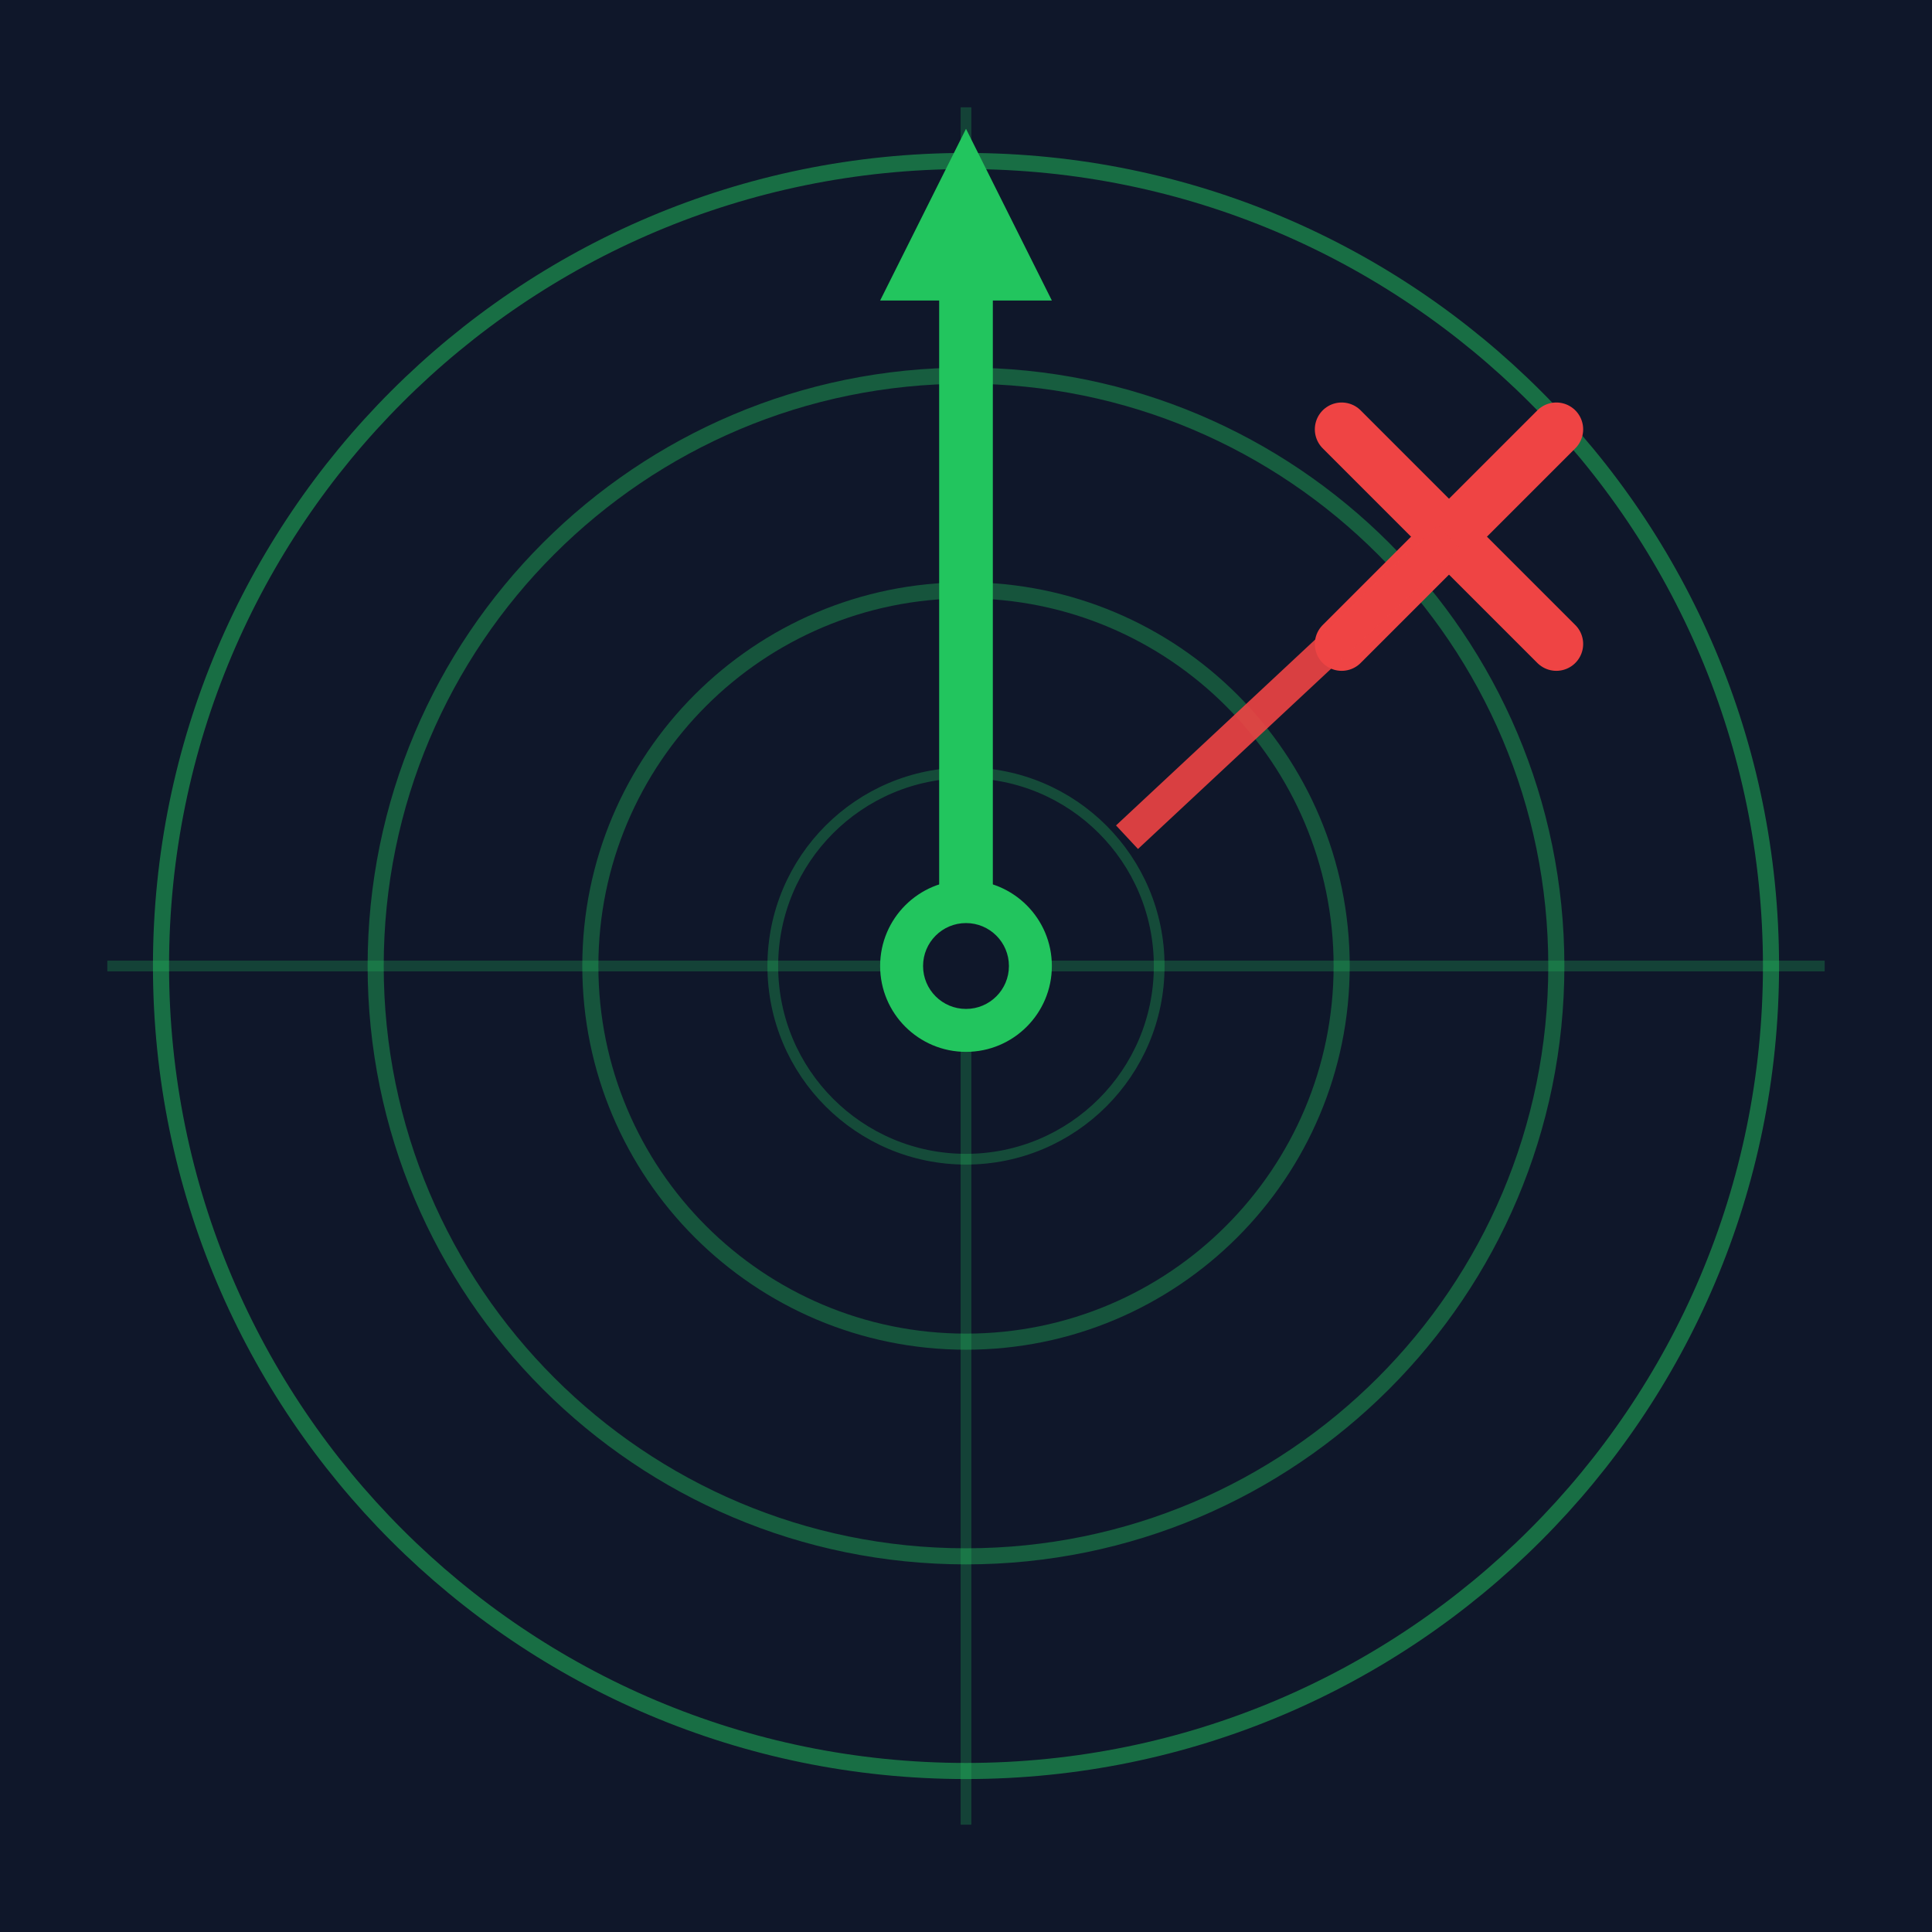
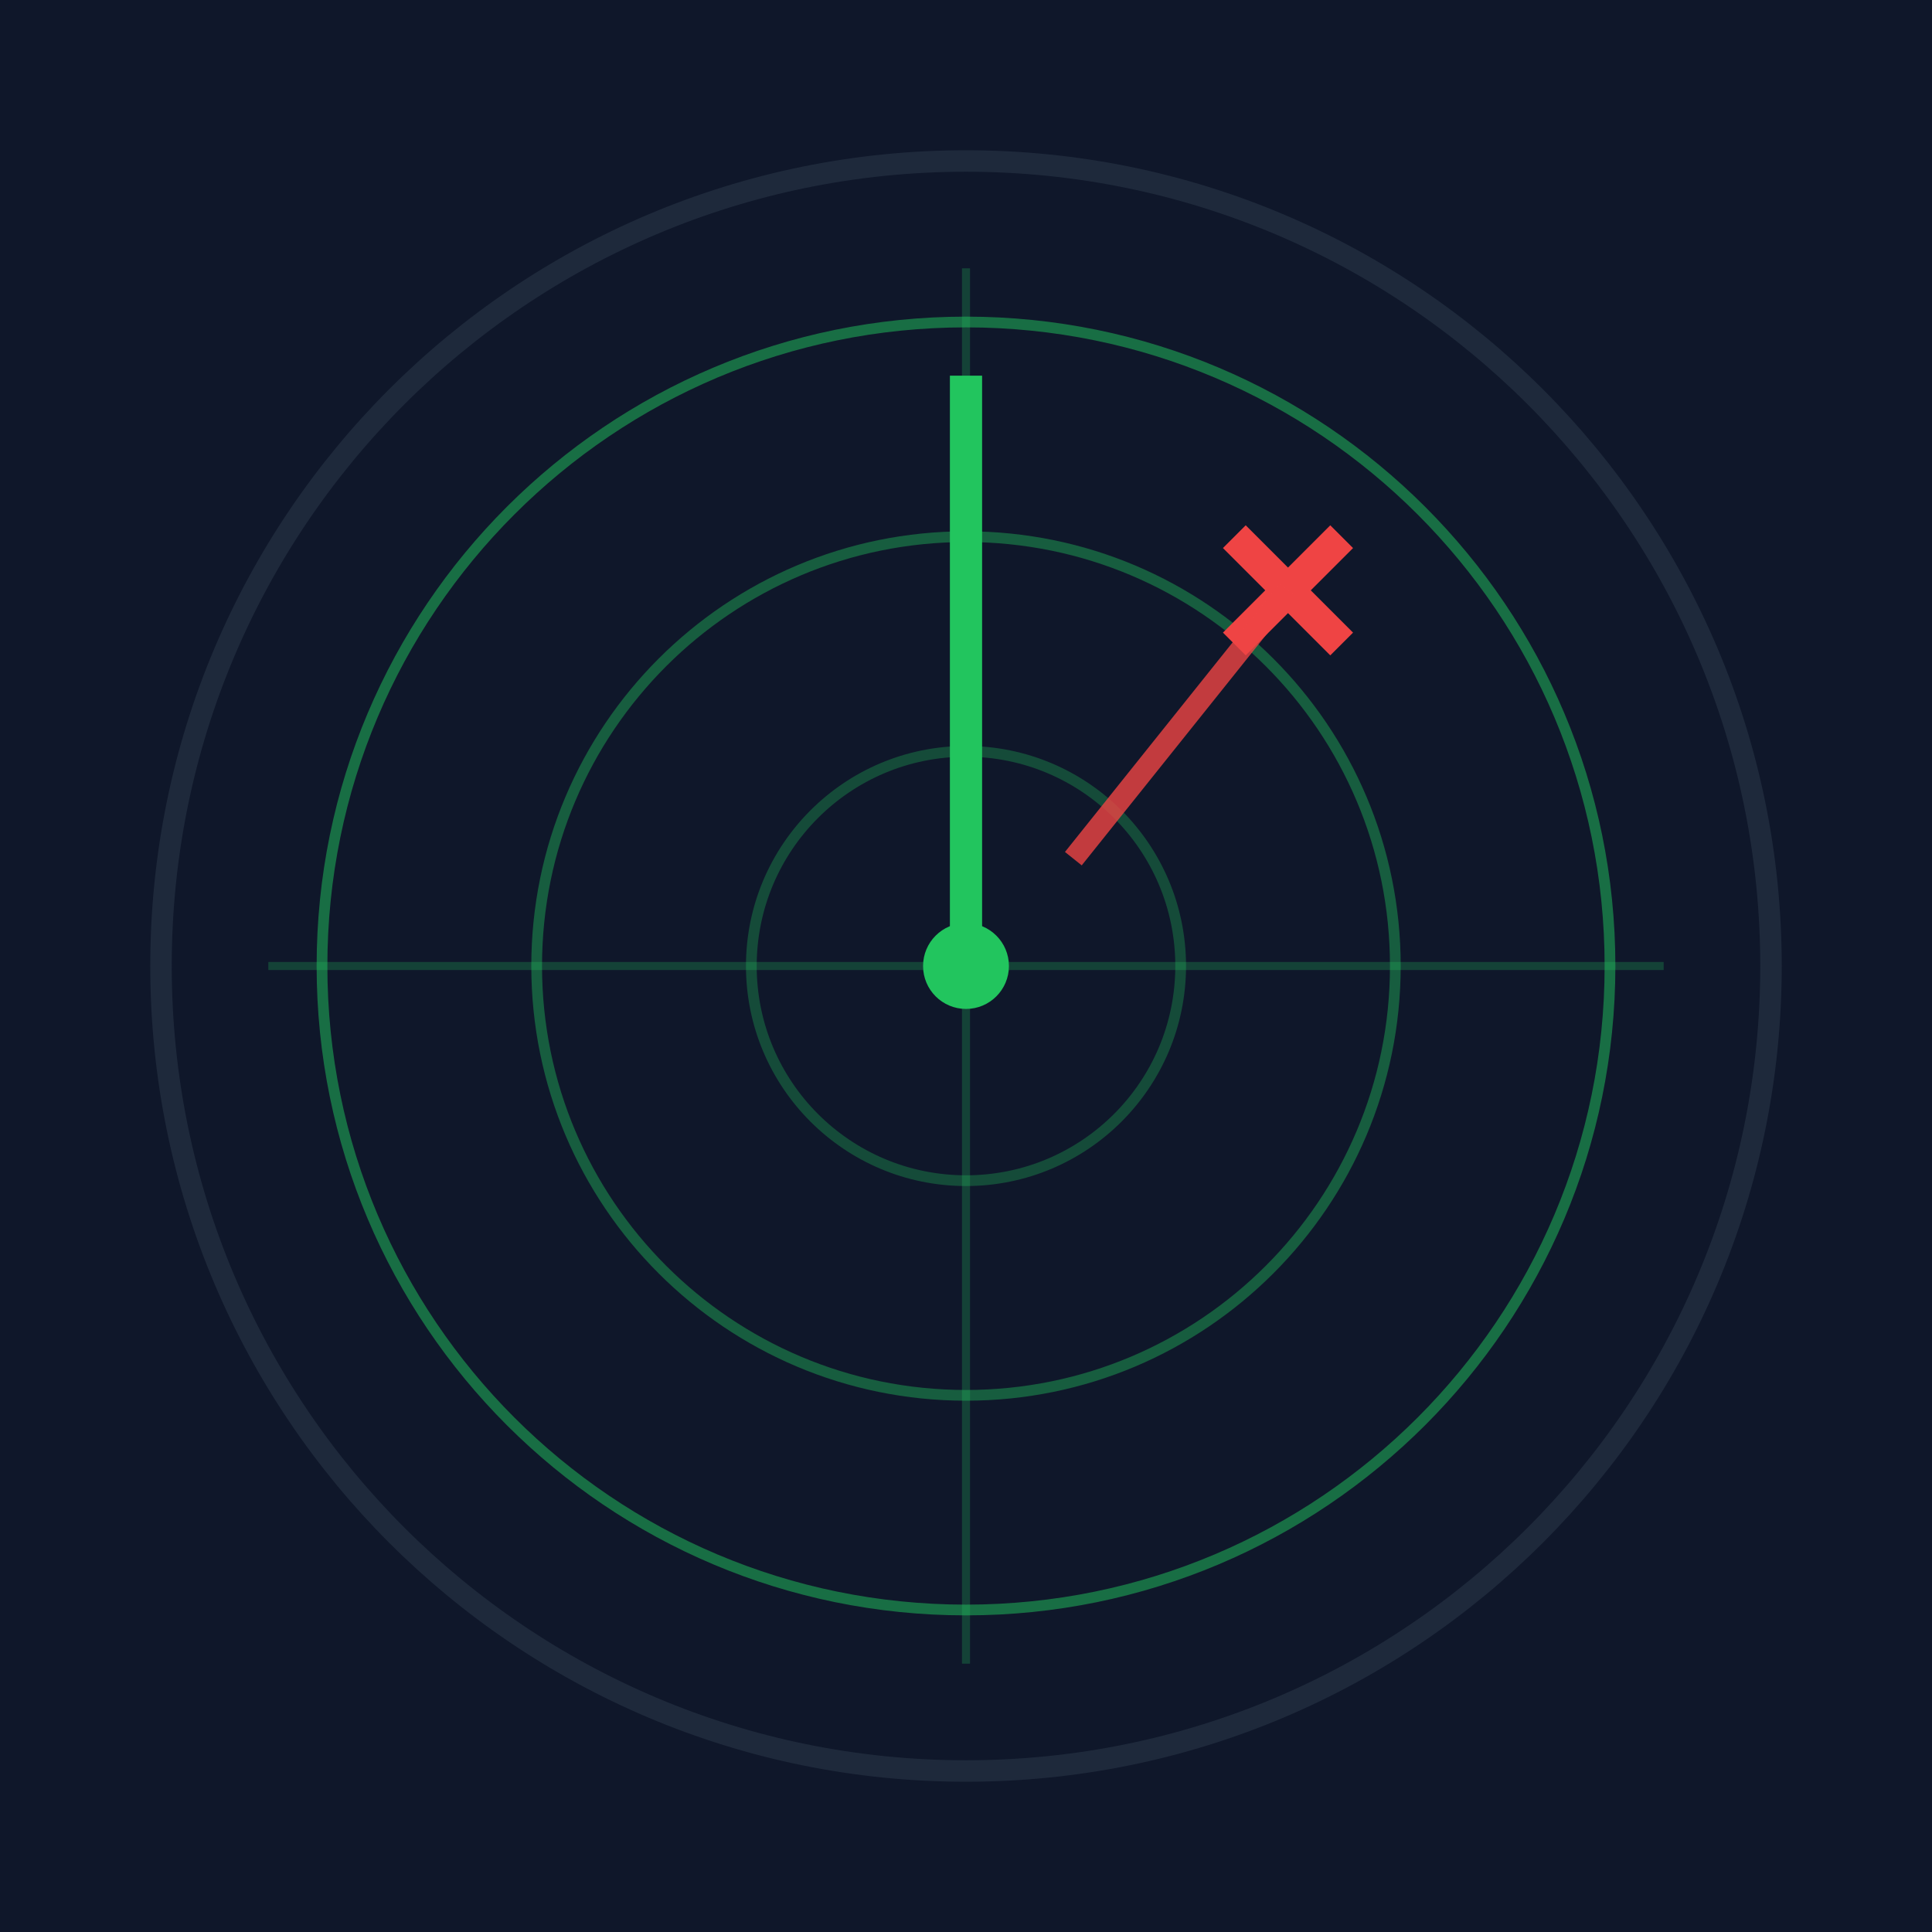
<svg xmlns="http://www.w3.org/2000/svg" viewBox="0 0 180 180">
  <rect width="180" height="180" fill="#0f172a" />
-   <circle cx="90" cy="90" r="75" fill="none" stroke="#22c55e" stroke-width="1.5" opacity="0.5" />
-   <circle cx="90" cy="90" r="55" fill="none" stroke="#22c55e" stroke-width="1.5" opacity="0.4" />
-   <circle cx="90" cy="90" r="35" fill="none" stroke="#22c55e" stroke-width="1.5" opacity="0.35" />
-   <circle cx="90" cy="90" r="18" fill="none" stroke="#22c55e" stroke-width="1" opacity="0.3" />
-   <line x1="90" y1="10" x2="90" y2="170" stroke="#22c55e" stroke-width="1" opacity="0.25" />
-   <line x1="10" y1="90" x2="170" y2="90" stroke="#22c55e" stroke-width="1" opacity="0.25" />
-   <line x1="90" y1="90" x2="90" y2="18" stroke="#22c55e" stroke-width="5" />
-   <polygon points="90,12 82,28 98,28" fill="#22c55e" />
-   <circle cx="90" cy="90" r="8" fill="#22c55e" />
-   <circle cx="90" cy="90" r="4" fill="#0f172a" />
-   <g transform="translate(135, 50)">
-     <line x1="-10" y1="-10" x2="10" y2="10" stroke="#ef4444" stroke-width="5" stroke-linecap="round" />
-     <line x1="10" y1="-10" x2="-10" y2="10" stroke="#ef4444" stroke-width="5" stroke-linecap="round" />
+   <circle cx="90" cy="90" r="75" fill="none" stroke="#1e293b" stroke-width="2" />
+   <g transform="translate(90, 90)">
+     <circle r="60" fill="none" stroke="#22c55e" stroke-width="1" opacity="0.5" />
+     <circle r="40" fill="none" stroke="#22c55e" stroke-width="1" opacity="0.4" />
+     <circle r="20" fill="none" stroke="#22c55e" stroke-width="1" opacity="0.3" />
+     <line x1="0" y1="-65" x2="0" y2="65" stroke="#22c55e" stroke-width="0.75" opacity="0.25" />
+     <line x1="-65" y1="0" x2="65" y2="0" stroke="#22c55e" stroke-width="0.75" opacity="0.25" />
+     <line x1="0" y1="0" x2="0" y2="-55" stroke="#22c55e" stroke-width="3" />
+     <circle r="4" fill="#22c55e" />
+     <g transform="translate(30, -35)">
+       <line x1="-5" y1="-5" x2="5" y2="5" stroke="#ef4444" stroke-width="3" />
+       <line x1="5" y1="-5" x2="-5" y2="5" stroke="#ef4444" stroke-width="3" />
+     </g>
+     <line x1="30" y1="-35" x2="10" y2="-10" stroke="#ef4444" stroke-width="2" opacity="0.8" />
  </g>
-   <line x1="135" y1="50" x2="105" y2="78" stroke="#ef4444" stroke-width="3" opacity="0.9" />
</svg>
